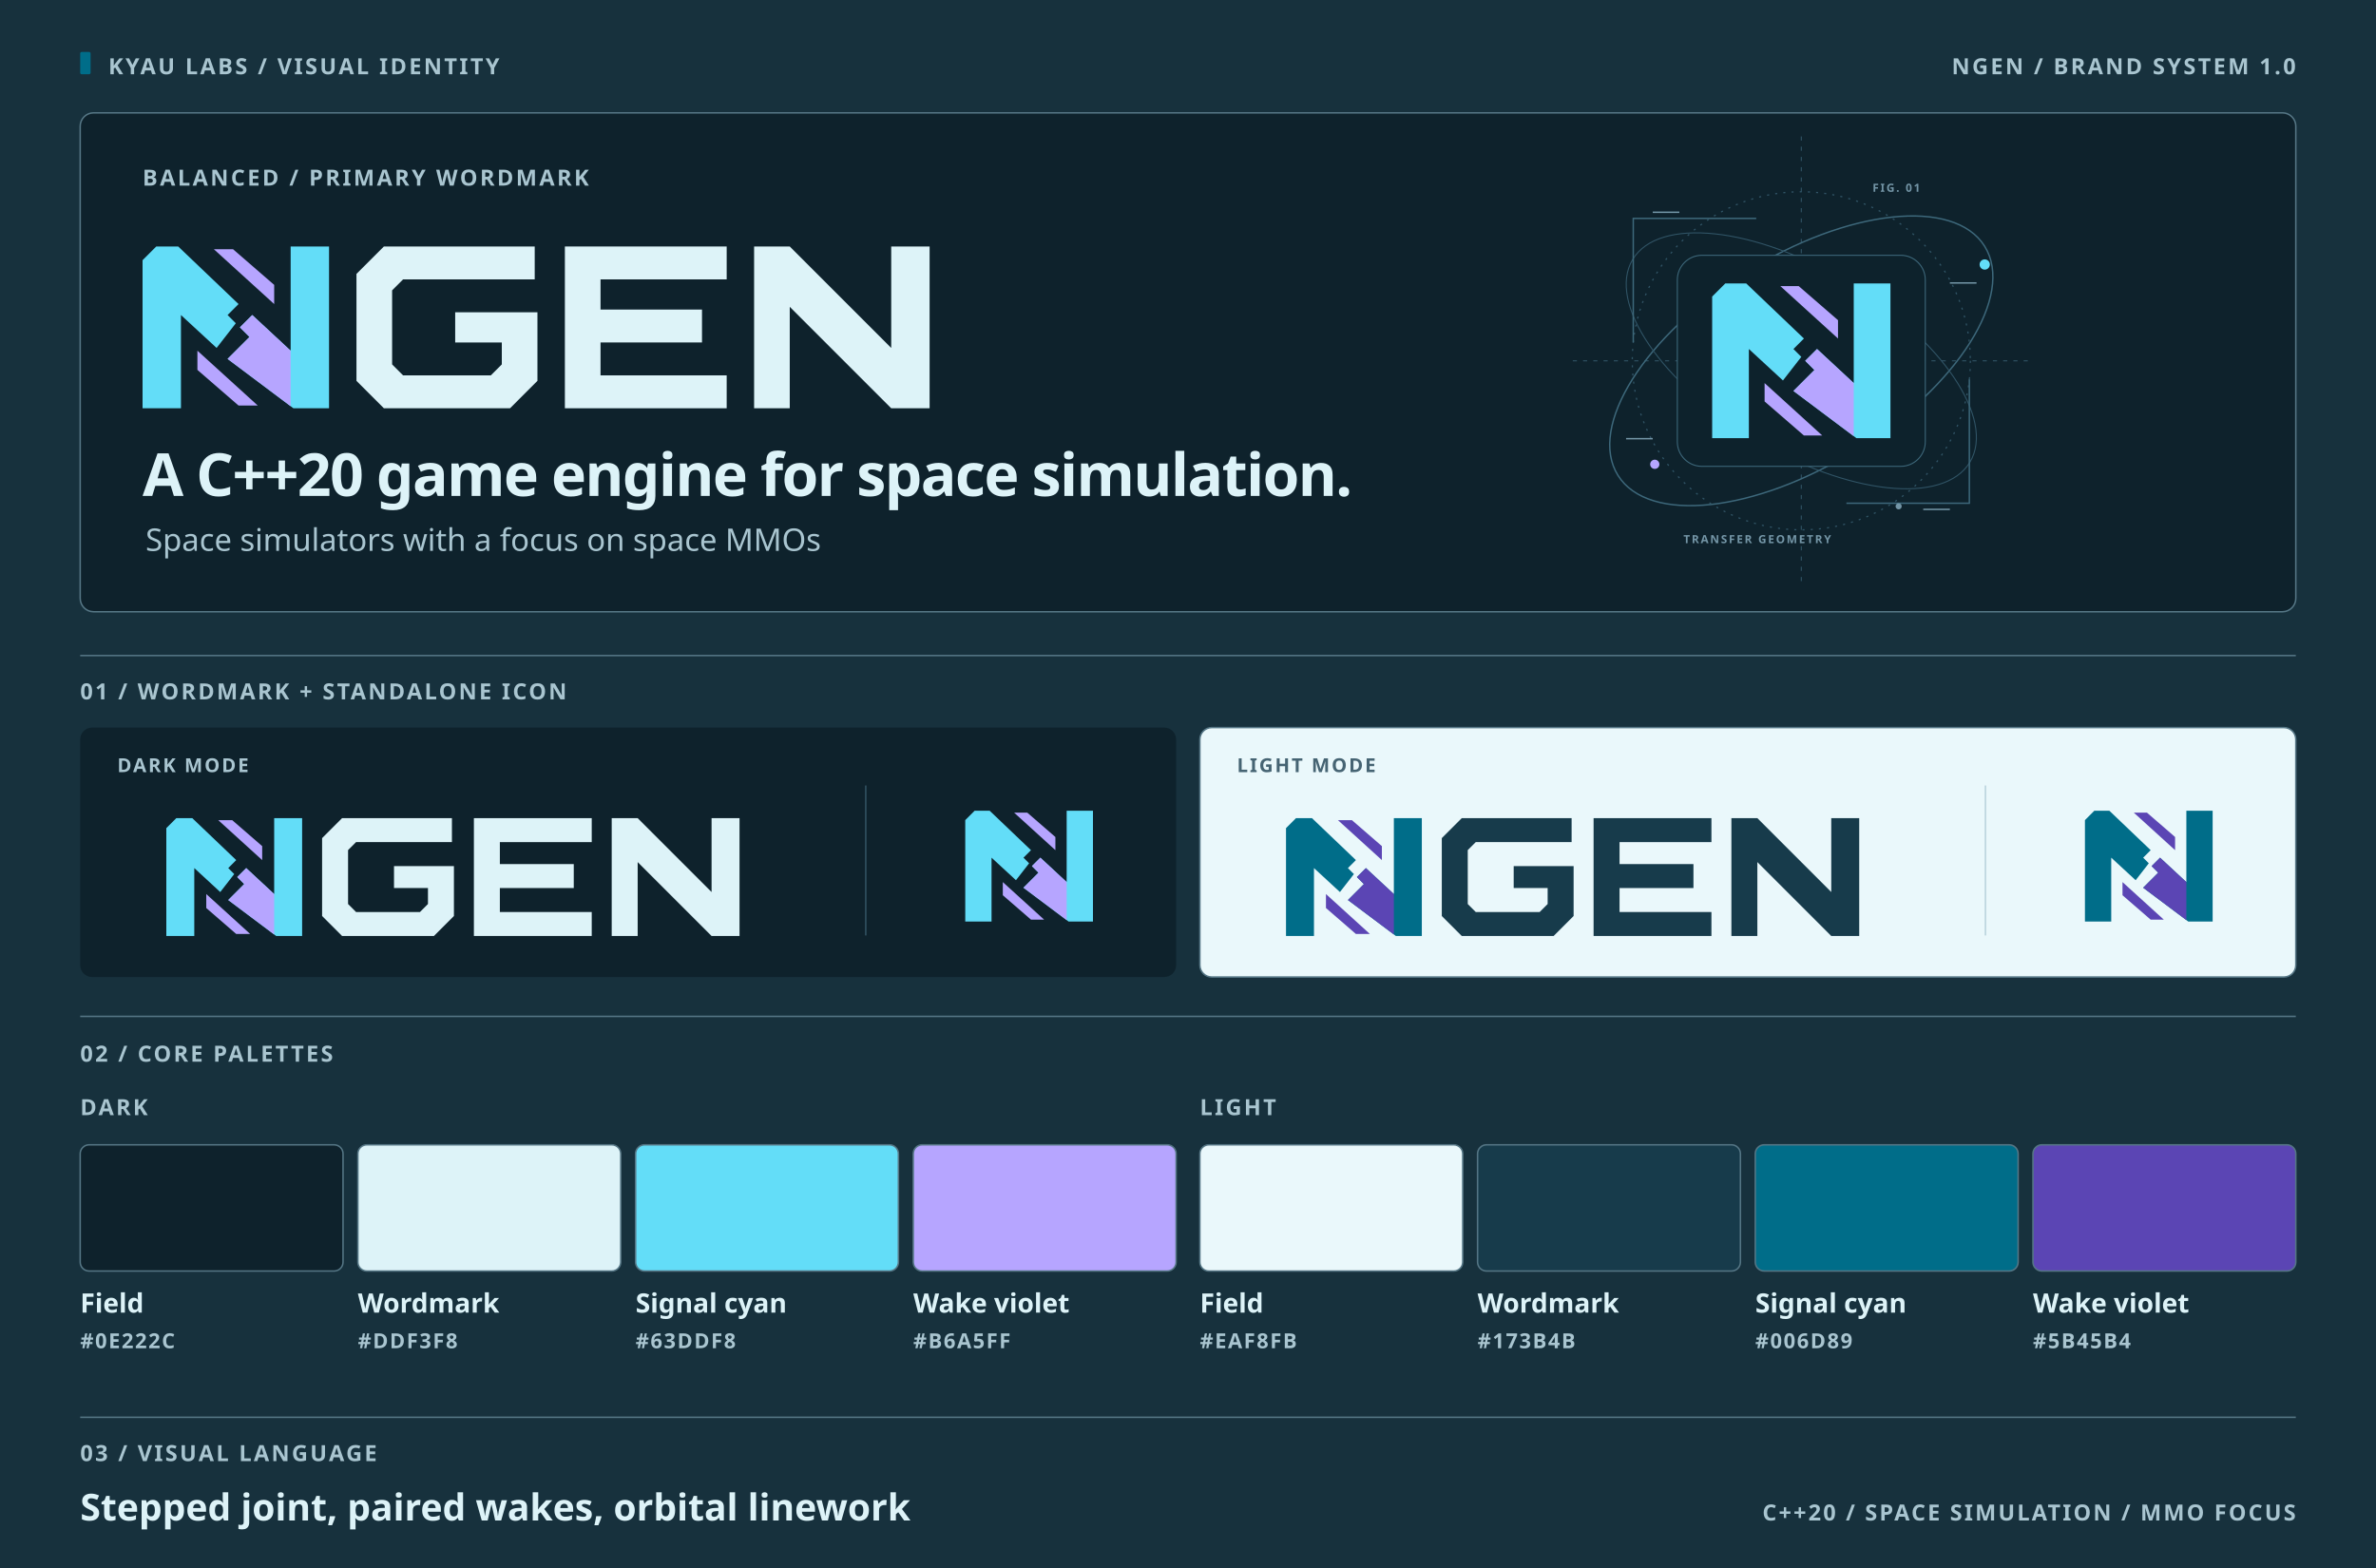
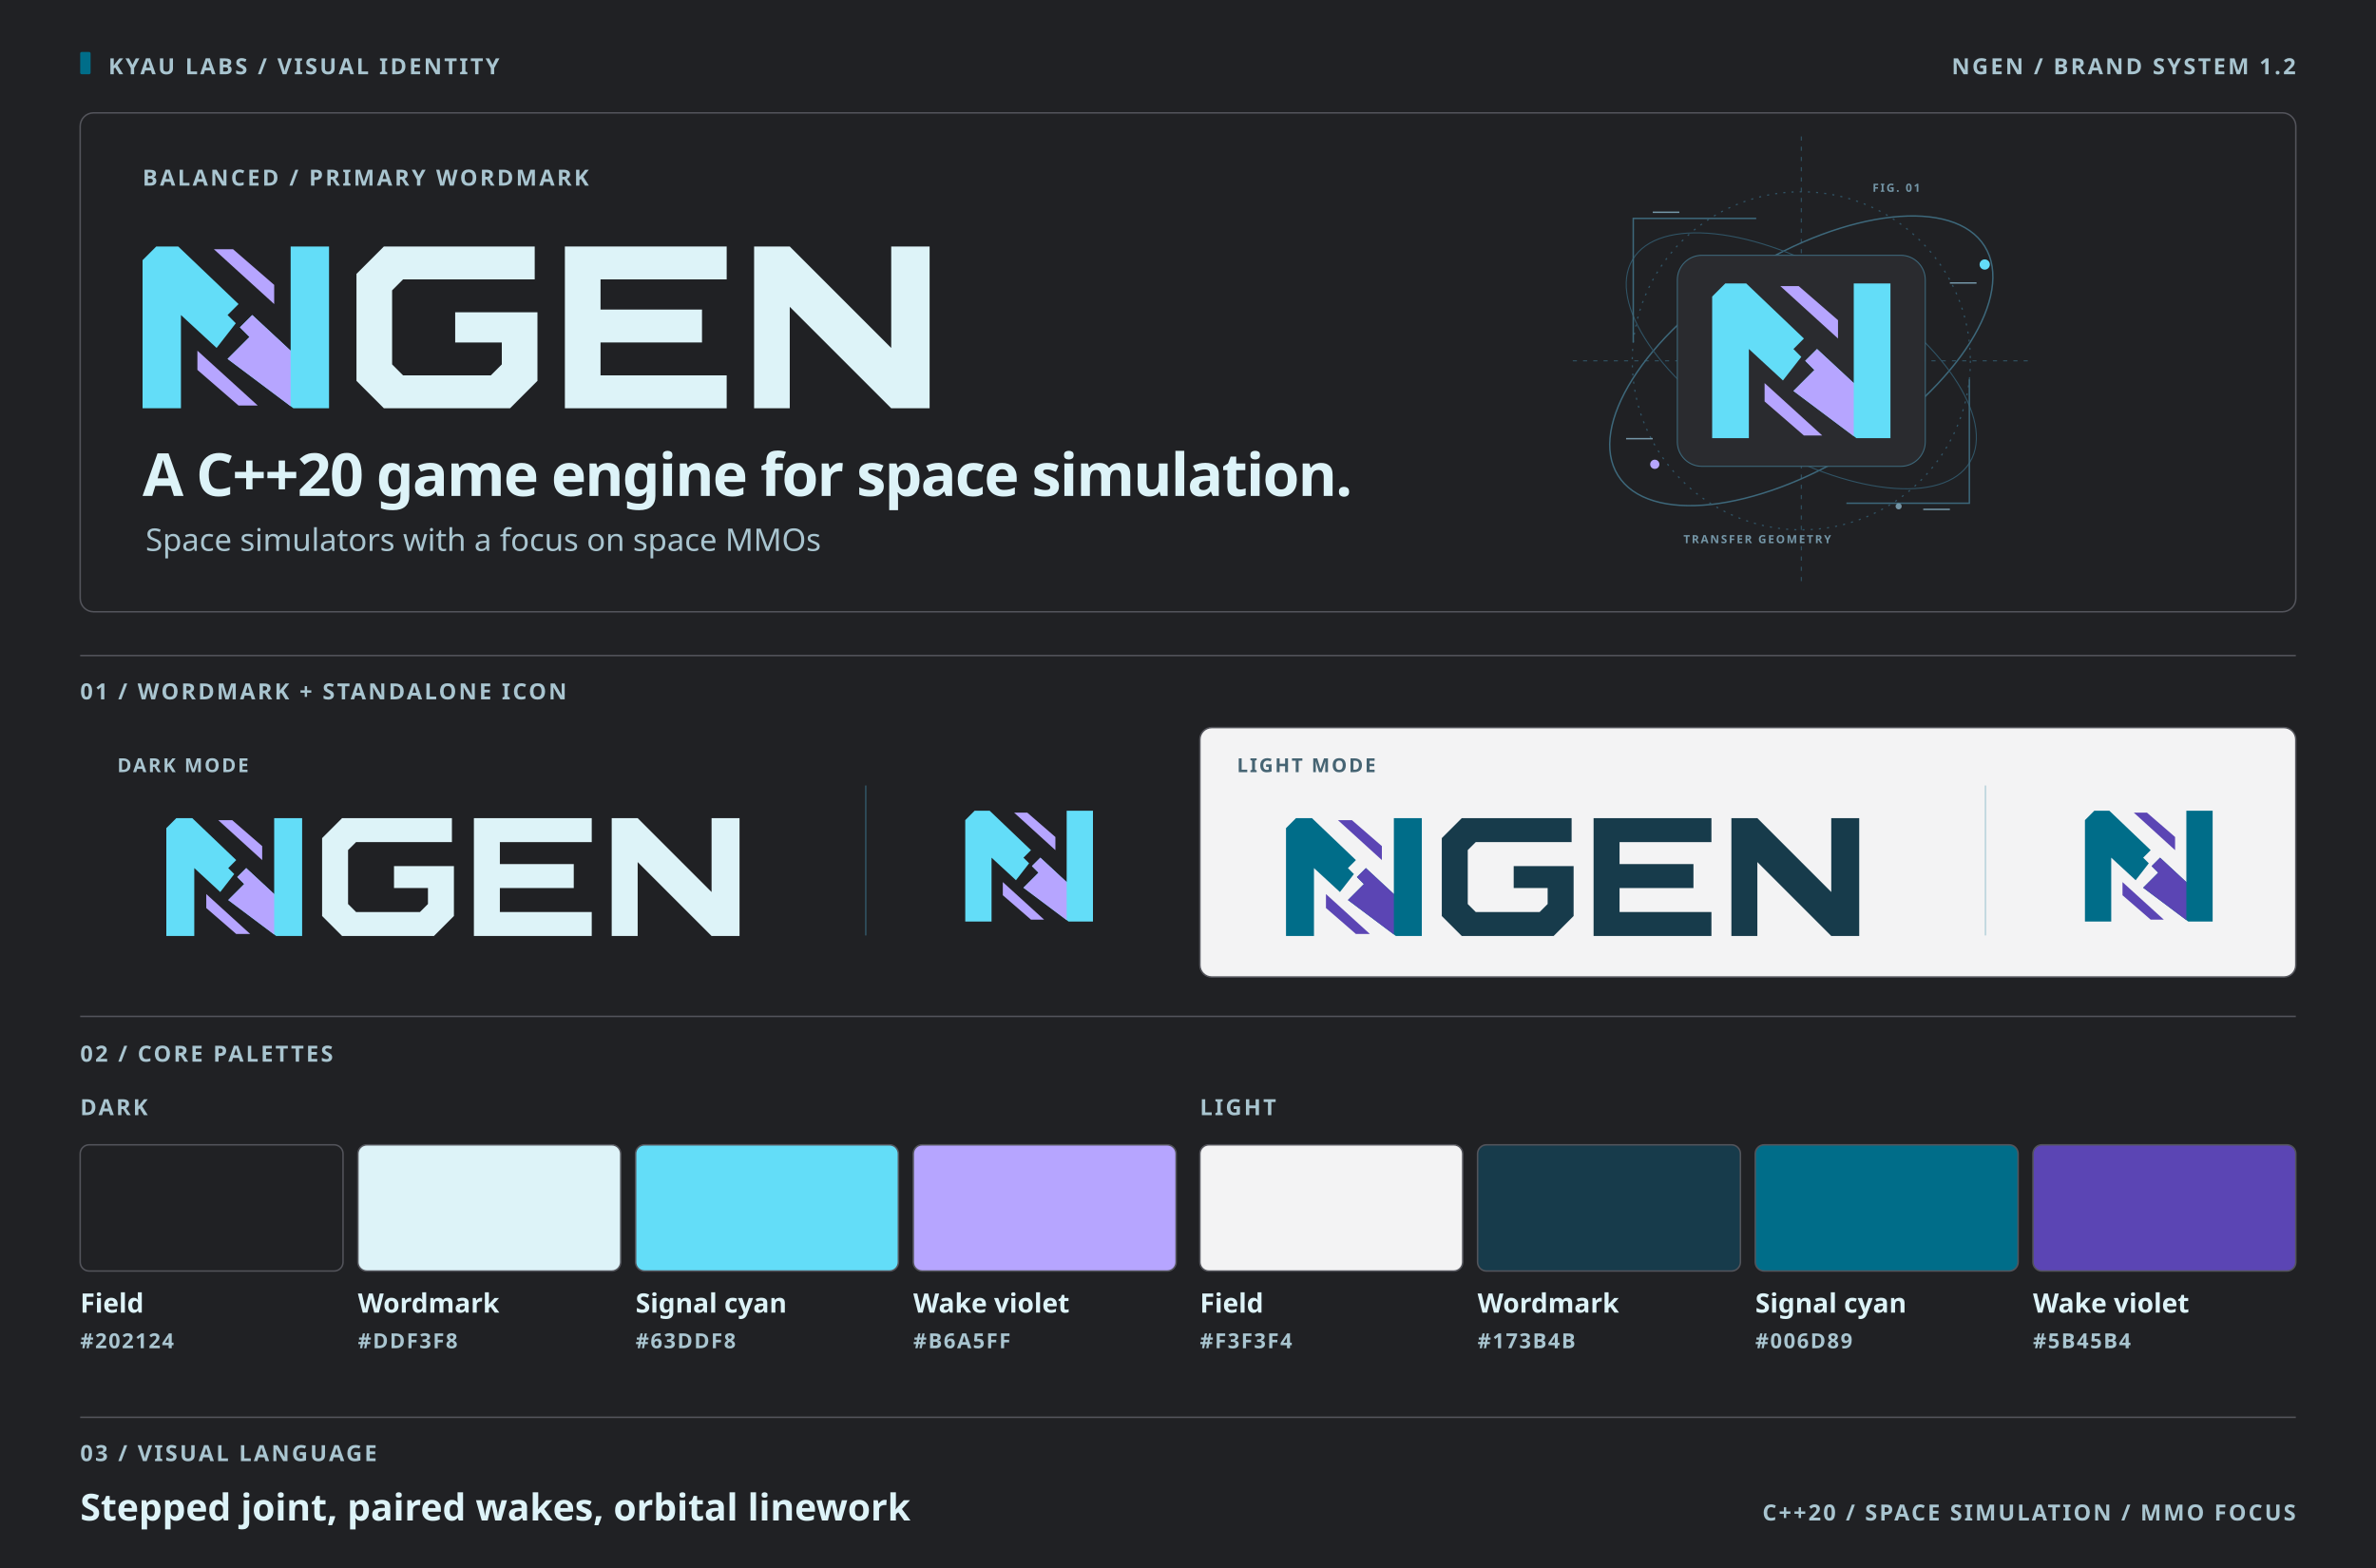
<svg xmlns="http://www.w3.org/2000/svg" viewBox="0 0 1600 1056" width="1600" height="1056" role="img" aria-labelledby="title">
-   <rect x="0" y="0" width="1600" height="1056" rx="0" fill="#17313D" stroke="none" />
+   <rect x="0" y="0" width="1600" height="1056" rx="0" fill="#202124" stroke="none" />
  <rect x="54" y="35" width="7" height="15" rx="1" fill="#006D89" stroke="none" />
  <text x="73" y="50" fill="#A9C5D0" font-family="Adwaita Mono, sans-serif" font-size="15" font-weight="600" letter-spacing="1.55" text-anchor="start">KYAU LABS  /  VISUAL IDENTITY</text>
-   <text x="1546" y="50" fill="#A9C5D0" font-family="Adwaita Mono, sans-serif" font-size="15" font-weight="600" letter-spacing="1.55" text-anchor="end">NGEN  /  BRAND SYSTEM 1.0</text>
-   <rect x="54" y="76" width="1492" height="336" rx="9" fill="#0E222C" stroke="#557685" />
+   <text x="1546" y="50" fill="#A9C5D0" font-family="Adwaita Mono, sans-serif" font-size="15" font-weight="600" letter-spacing="1.55" text-anchor="end">NGEN  /  BRAND SYSTEM 1.2</text>
+   <rect x="54" y="76" width="1492" height="336" rx="9" fill="#202124" stroke="#53545B" />
  <text x="96" y="125" fill="#A9C5D0" font-family="Adwaita Mono, sans-serif" font-size="15" font-weight="600" letter-spacing="1.6" text-anchor="start">BALANCED  /  PRIMARY WORDMARK</text>
  <g transform="translate(96 166) scale(1.84669)">
    <g transform="translate(0 -23.5)">
      <g transform="translate(0 23.5)">
        <path d="M0 59V5L5 0H13L35 21L31 25L34 28L27 37L14 25V59ZM40 25L54 38V0H68V59H55L31 41L39 33L35.5 29.5Z" fill="#63DDF8" />
        <path d="M40 25L54 38V58.25L31 41L39 33L35.5 29.5ZM20 38L42 58H35L20 45Z" fill="#B6A5FF" />
        <g transform="rotate(180 34 29.5)">
          <path d="M20 38L42 58H35L20 45Z" fill="#B6A5FF" />
        </g>
        <g transform="translate(78 0)">
          <path d="M10 0H65V12H17L13 16V43L17 47H49L53 43V35H36V24H66V49L56 59H10L0 49V10Z" fill="#DDF3F8" />
        </g>
        <g transform="translate(154 0)">
          <path d="M0 0H59V12H13V23H50V35H13V47H59V59H0Z" fill="#DDF3F8" />
        </g>
        <g transform="translate(223 0)">
          <path d="M0 0H13L50 37V0H64V59H50L13 22V59H0Z" fill="#DDF3F8" />
        </g>
      </g>
    </g>
  </g>
  <text x="96" y="334" fill="#DDF3F8" font-family="Adwaita Sans, sans-serif" font-size="40" font-weight="700" letter-spacing="-1" text-anchor="start">A C++20 game engine for space simulation.</text>
  <text x="98" y="371" fill="#A9C5D0" font-family="Adwaita Sans, sans-serif" font-size="21" font-weight="400" letter-spacing="0" text-anchor="start">Space simulators with a focus on space MMOs</text>
  <g transform="translate(1213 243) scale(0.69)">
    <path d="M-223 0H223M0-219V219" fill="none" stroke="#305466" stroke-width="1" stroke-dasharray="4 6" />
    <ellipse cx="0" cy="0" rx="211" ry="102" fill="none" stroke="#3D687B" stroke-width="1.4" transform="rotate(-32)" />
    <ellipse cx="0" cy="0" rx="192" ry="89" fill="none" stroke="#305466" stroke-width="1" transform="rotate(31)" />
    <circle cx="0" cy="0" r="165" fill="none" stroke="#305466" stroke-width="1.2" stroke-dasharray="2 6" />
    <path d="M-164-18V-139H-44M164 18V139H44" fill="none" stroke="#3D687B" stroke-width="1.4" />
    <path d="M-145-145H-119M145 145H119M-171 76H-145M145-76H171" fill="none" stroke="#7496A7" stroke-width="1.4" />
    <circle cx="179" cy="-94" r="5" fill="#63DDF8" />
    <circle cx="-143" cy="101" r="4.5" fill="#B6A5FF" />
    <circle cx="95" cy="142" r="3" fill="#7496A7" />
-     <rect x="-121" y="-103" width="242" height="206" rx="24" fill="#0D222C" stroke="#3D687B" />
+     <rect x="-121" y="-103" width="242" height="206" rx="24" fill="#2A2B2F" stroke="#3D687B" />
    <g transform="translate(-87 -75.5) scale(2.55882)">
      <path d="M0 59V5L5 0H13L35 21L31 25L34 28L27 37L14 25V59ZM40 25L54 38V0H68V59H55L31 41L39 33L35.5 29.5Z" fill="#63DDF8" />
      <path d="M40 25L54 38V58.25L31 41L39 33L35.5 29.5ZM20 38L42 58H35L20 45Z" fill="#B6A5FF" />
      <g transform="rotate(180 34 29.5)">
        <path d="M20 38L42 58H35L20 45Z" fill="#B6A5FF" />
      </g>
    </g>
    <text x="-115" y="178" fill="#7496A7" font-family="Adwaita Mono, sans-serif" font-size="11" font-weight="600" letter-spacing="1.6" text-anchor="start">TRANSFER GEOMETRY</text>
    <text x="116" y="-165" fill="#7496A7" font-family="Adwaita Mono, sans-serif" font-size="11" font-weight="600" letter-spacing="1.6" text-anchor="end">FIG. 01</text>
  </g>
-   <path d="M54 441.5H1546" stroke="#557685" />
+   <path d="M54 441.5H1546" stroke="#53545B" />
  <text x="54" y="471" fill="#A9C5D0" font-family="Adwaita Mono, sans-serif" font-size="15" font-weight="600" letter-spacing="1.5" text-anchor="start">01  /  WORDMARK + STANDALONE ICON</text>
-   <rect x="54" y="490" width="738" height="168" rx="8" fill="#0E222C" stroke="none" />
+   <rect x="54" y="490" width="738" height="168" rx="8" fill="#202124" stroke="none" />
  <text x="79" y="520" fill="#A9C5D0" font-family="Adwaita Mono, sans-serif" font-size="13" font-weight="600" letter-spacing="1.25" text-anchor="start">DARK MODE</text>
  <g transform="translate(112 551) scale(1.34495)">
    <g transform="translate(0 -23.5)">
      <g transform="translate(0 23.5)">
        <path d="M0 59V5L5 0H13L35 21L31 25L34 28L27 37L14 25V59ZM40 25L54 38V0H68V59H55L31 41L39 33L35.5 29.5Z" fill="#63DDF8" />
        <path d="M40 25L54 38V58.25L31 41L39 33L35.5 29.5ZM20 38L42 58H35L20 45Z" fill="#B6A5FF" />
        <g transform="rotate(180 34 29.5)">
          <path d="M20 38L42 58H35L20 45Z" fill="#B6A5FF" />
        </g>
        <g transform="translate(78 0)">
          <path d="M10 0H65V12H17L13 16V43L17 47H49L53 43V35H36V24H66V49L56 59H10L0 49V10Z" fill="#DDF3F8" />
        </g>
        <g transform="translate(154 0)">
          <path d="M0 0H59V12H13V23H50V35H13V47H59V59H0Z" fill="#DDF3F8" />
        </g>
        <g transform="translate(223 0)">
          <path d="M0 0H13L50 37V0H64V59H50L13 22V59H0Z" fill="#DDF3F8" />
        </g>
      </g>
    </g>
  </g>
  <path d="M583 529V630" fill="none" stroke="#315362" />
  <g transform="translate(650 546) scale(1.26471)">
    <path d="M0 59V5L5 0H13L35 21L31 25L34 28L27 37L14 25V59ZM40 25L54 38V0H68V59H55L31 41L39 33L35.5 29.5Z" fill="#63DDF8" />
    <path d="M40 25L54 38V58.25L31 41L39 33L35.5 29.5ZM20 38L42 58H35L20 45Z" fill="#B6A5FF" />
    <g transform="rotate(180 34 29.5)">
      <path d="M20 38L42 58H35L20 45Z" fill="#B6A5FF" />
    </g>
  </g>
-   <rect x="808" y="490" width="738" height="168" rx="8" fill="#EAF8FB" stroke="#557685" />
+   <rect x="808" y="490" width="738" height="168" rx="8" fill="#F3F3F4" stroke="#53545B" />
  <text x="833" y="520" fill="#466473" font-family="Adwaita Mono, sans-serif" font-size="13" font-weight="600" letter-spacing="1.25" text-anchor="start">LIGHT MODE</text>
  <g transform="translate(866 551) scale(1.34495)">
    <g transform="translate(0 -23.5)">
      <g transform="translate(0 23.5)">
        <path d="M0 59V5L5 0H13L35 21L31 25L34 28L27 37L14 25V59ZM40 25L54 38V0H68V59H55L31 41L39 33L35.5 29.5Z" fill="#006D89" />
        <path d="M40 25L54 38V58.25L31 41L39 33L35.5 29.5ZM20 38L42 58H35L20 45Z" fill="#5B45B4" />
        <g transform="rotate(180 34 29.5)">
          <path d="M20 38L42 58H35L20 45Z" fill="#5B45B4" />
        </g>
        <g transform="translate(78 0)">
          <path d="M10 0H65V12H17L13 16V43L17 47H49L53 43V35H36V24H66V49L56 59H10L0 49V10Z" fill="#173B4B" />
        </g>
        <g transform="translate(154 0)">
          <path d="M0 0H59V12H13V23H50V35H13V47H59V59H0Z" fill="#173B4B" />
        </g>
        <g transform="translate(223 0)">
          <path d="M0 0H13L50 37V0H64V59H50L13 22V59H0Z" fill="#173B4B" />
        </g>
      </g>
    </g>
  </g>
  <path d="M1337 529V630" fill="none" stroke="#B8D2DC" />
  <g transform="translate(1404 546) scale(1.26471)">
    <path d="M0 59V5L5 0H13L35 21L31 25L34 28L27 37L14 25V59ZM40 25L54 38V0H68V59H55L31 41L39 33L35.5 29.5Z" fill="#006D89" />
    <path d="M40 25L54 38V58.25L31 41L39 33L35.5 29.5ZM20 38L42 58H35L20 45Z" fill="#5B45B4" />
    <g transform="rotate(180 34 29.5)">
      <path d="M20 38L42 58H35L20 45Z" fill="#5B45B4" />
    </g>
  </g>
-   <path d="M54 684.5H1546" stroke="#557685" />
+   <path d="M54 684.5H1546" stroke="#53545B" />
  <text x="54" y="715" fill="#A9C5D0" font-family="Adwaita Mono, sans-serif" font-size="15" font-weight="600" letter-spacing="1.5" text-anchor="start">02  /  CORE PALETTES</text>
  <text x="54" y="751" fill="#A9C5D0" font-family="Adwaita Mono, sans-serif" font-size="15" font-weight="600" letter-spacing="1.5" text-anchor="start">DARK</text>
-   <rect x="54" y="771" width="177" height="85" rx="6" fill="#0E222C" stroke="#557685" />
+   <rect x="54" y="771" width="177" height="85" rx="6" fill="#202124" stroke="#53545B" />
  <text x="54" y="884" fill="#DDF3F8" font-family="Adwaita Sans, sans-serif" font-size="18" font-weight="700" letter-spacing="0" text-anchor="start">Field</text>
-   <text x="54" y="908" fill="#A9C5D0" font-family="Adwaita Mono, sans-serif" font-size="14" font-weight="600" letter-spacing="1" text-anchor="start">#0E222C</text>
-   <rect x="241" y="771" width="177" height="85" rx="6" fill="#DDF3F8" stroke="#557685" />
+   <text x="54" y="908" fill="#A9C5D0" font-family="Adwaita Mono, sans-serif" font-size="14" font-weight="600" letter-spacing="1" text-anchor="start">#202124</text>
+   <rect x="241" y="771" width="177" height="85" rx="6" fill="#DDF3F8" stroke="#53545B" />
  <text x="241" y="884" fill="#DDF3F8" font-family="Adwaita Sans, sans-serif" font-size="18" font-weight="700" letter-spacing="0" text-anchor="start">Wordmark</text>
  <text x="241" y="908" fill="#A9C5D0" font-family="Adwaita Mono, sans-serif" font-size="14" font-weight="600" letter-spacing="1" text-anchor="start">#DDF3F8</text>
-   <rect x="428" y="771" width="177" height="85" rx="6" fill="#63DDF8" stroke="#557685" />
+   <rect x="428" y="771" width="177" height="85" rx="6" fill="#63DDF8" stroke="#53545B" />
  <text x="428" y="884" fill="#DDF3F8" font-family="Adwaita Sans, sans-serif" font-size="18" font-weight="700" letter-spacing="0" text-anchor="start">Signal cyan</text>
  <text x="428" y="908" fill="#A9C5D0" font-family="Adwaita Mono, sans-serif" font-size="14" font-weight="600" letter-spacing="1" text-anchor="start">#63DDF8</text>
-   <rect x="615" y="771" width="177" height="85" rx="6" fill="#B6A5FF" stroke="#557685" />
+   <rect x="615" y="771" width="177" height="85" rx="6" fill="#B6A5FF" stroke="#53545B" />
  <text x="615" y="884" fill="#DDF3F8" font-family="Adwaita Sans, sans-serif" font-size="18" font-weight="700" letter-spacing="0" text-anchor="start">Wake violet</text>
  <text x="615" y="908" fill="#A9C5D0" font-family="Adwaita Mono, sans-serif" font-size="14" font-weight="600" letter-spacing="1" text-anchor="start">#B6A5FF</text>
  <text x="808" y="751" fill="#A9C5D0" font-family="Adwaita Mono, sans-serif" font-size="15" font-weight="600" letter-spacing="1.5" text-anchor="start">LIGHT</text>
-   <rect x="808" y="771" width="177" height="85" rx="6" fill="#EAF8FB" stroke="#557685" />
+   <rect x="808" y="771" width="177" height="85" rx="6" fill="#F3F3F4" stroke="#53545B" />
  <text x="808" y="884" fill="#DDF3F8" font-family="Adwaita Sans, sans-serif" font-size="18" font-weight="700" letter-spacing="0" text-anchor="start">Field</text>
-   <text x="808" y="908" fill="#A9C5D0" font-family="Adwaita Mono, sans-serif" font-size="14" font-weight="600" letter-spacing="1" text-anchor="start">#EAF8FB</text>
-   <rect x="995" y="771" width="177" height="85" rx="6" fill="#173B4B" stroke="#557685" />
+   <text x="808" y="908" fill="#A9C5D0" font-family="Adwaita Mono, sans-serif" font-size="14" font-weight="600" letter-spacing="1" text-anchor="start">#F3F3F4</text>
+   <rect x="995" y="771" width="177" height="85" rx="6" fill="#173B4B" stroke="#53545B" />
  <text x="995" y="884" fill="#DDF3F8" font-family="Adwaita Sans, sans-serif" font-size="18" font-weight="700" letter-spacing="0" text-anchor="start">Wordmark</text>
  <text x="995" y="908" fill="#A9C5D0" font-family="Adwaita Mono, sans-serif" font-size="14" font-weight="600" letter-spacing="1" text-anchor="start">#173B4B</text>
-   <rect x="1182" y="771" width="177" height="85" rx="6" fill="#006D89" stroke="#557685" />
+   <rect x="1182" y="771" width="177" height="85" rx="6" fill="#006D89" stroke="#53545B" />
  <text x="1182" y="884" fill="#DDF3F8" font-family="Adwaita Sans, sans-serif" font-size="18" font-weight="700" letter-spacing="0" text-anchor="start">Signal cyan</text>
  <text x="1182" y="908" fill="#A9C5D0" font-family="Adwaita Mono, sans-serif" font-size="14" font-weight="600" letter-spacing="1" text-anchor="start">#006D89</text>
-   <rect x="1369" y="771" width="177" height="85" rx="6" fill="#5B45B4" stroke="#557685" />
+   <rect x="1369" y="771" width="177" height="85" rx="6" fill="#5B45B4" stroke="#53545B" />
  <text x="1369" y="884" fill="#DDF3F8" font-family="Adwaita Sans, sans-serif" font-size="18" font-weight="700" letter-spacing="0" text-anchor="start">Wake violet</text>
  <text x="1369" y="908" fill="#A9C5D0" font-family="Adwaita Mono, sans-serif" font-size="14" font-weight="600" letter-spacing="1" text-anchor="start">#5B45B4</text>
-   <path d="M54 954.5H1546" stroke="#557685" />
+   <path d="M54 954.5H1546" stroke="#53545B" />
  <text x="54" y="984" fill="#A9C5D0" font-family="Adwaita Mono, sans-serif" font-size="15" font-weight="600" letter-spacing="1.5" text-anchor="start">03  /  VISUAL LANGUAGE</text>
  <text x="54" y="1024" fill="#DDF3F8" font-family="Adwaita Sans, sans-serif" font-size="25" font-weight="600" letter-spacing="0" text-anchor="start">Stepped joint, paired wakes, orbital linework</text>
  <text x="1546" y="1024" fill="#A9C5D0" font-family="Adwaita Mono, sans-serif" font-size="15" font-weight="600" letter-spacing="1.4" text-anchor="end">C++20  /  SPACE SIMULATION  /  MMO FOCUS</text>
</svg>
